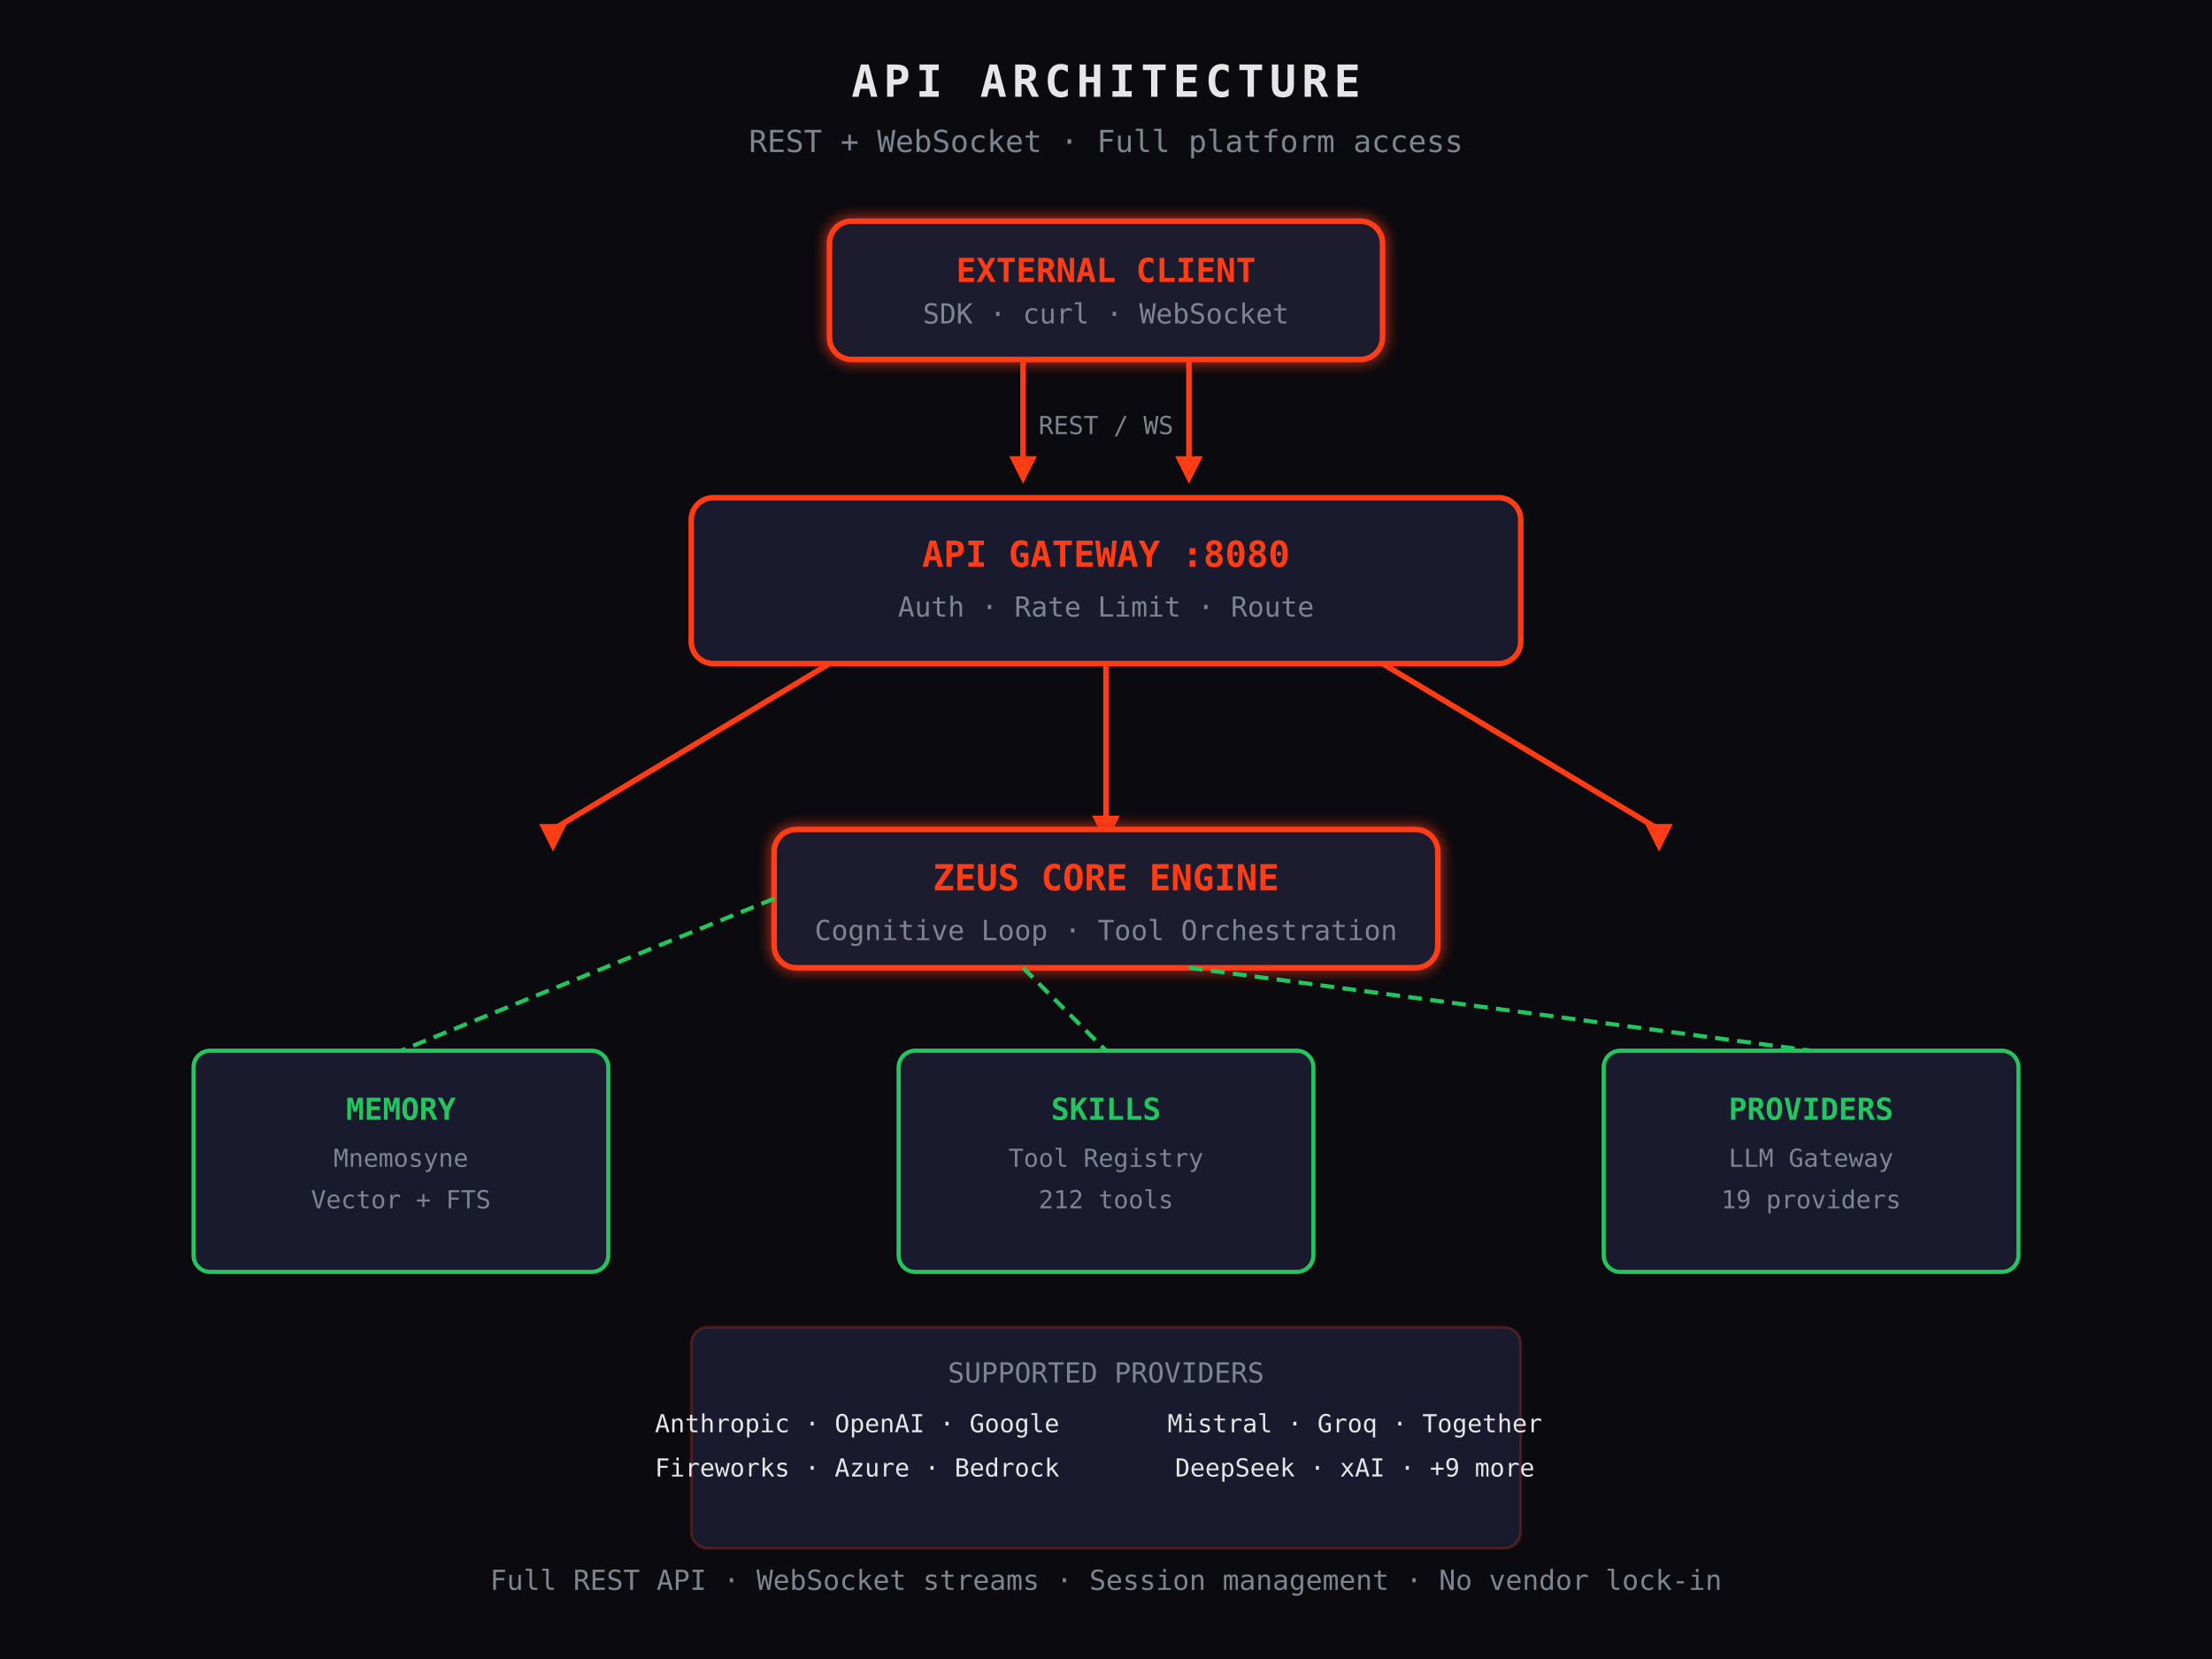
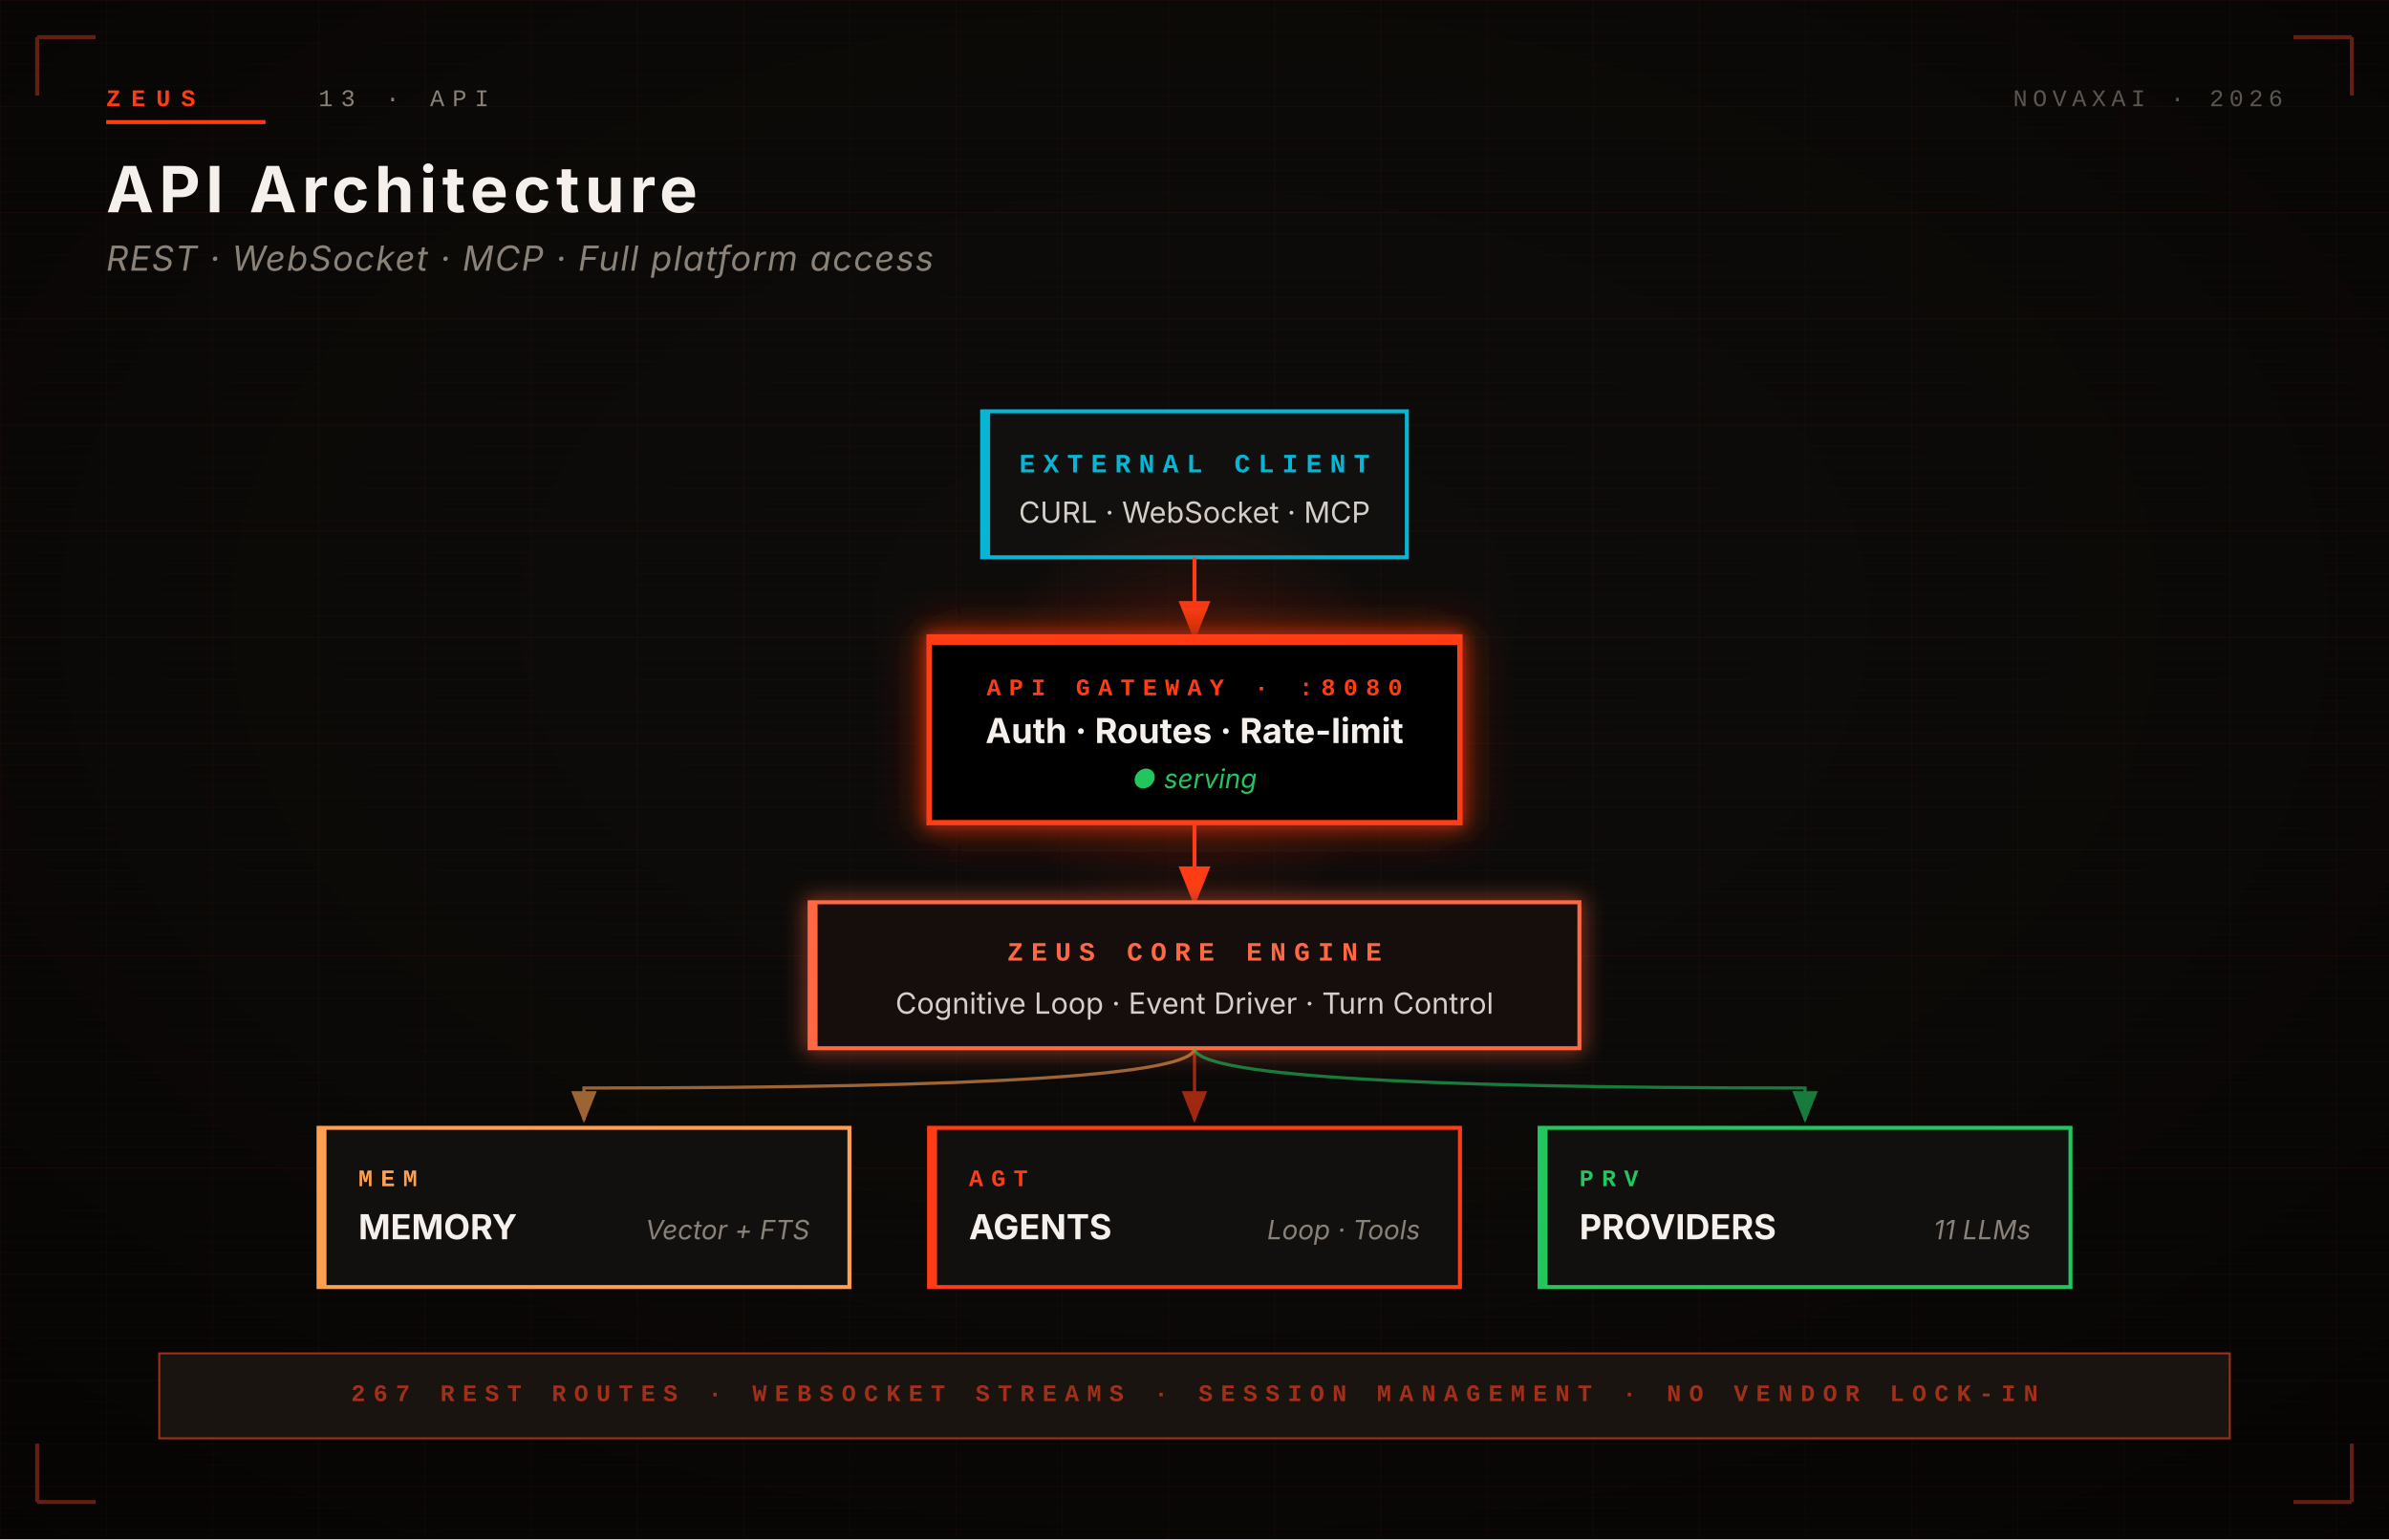
- <svg xmlns="http://www.w3.org/2000/svg" viewBox="0 0 800 600">
+ <svg xmlns="http://www.w3.org/2000/svg" viewBox="0 0 900 580">
  <defs>
-     <filter id="glow" x="-20%" y="-20%" width="140%" height="140%">
-       <feGaussianBlur stdDeviation="2.5" result="coloredBlur" />
+     <filter id="glow-soft" x="-50%" y="-50%" width="200%" height="200%">
+       <feGaussianBlur stdDeviation="4" result="b" />
      <feMerge>
-         <feMergeNode in="coloredBlur" />
+         <feMergeNode in="b" />
        <feMergeNode in="SourceGraphic" />
      </feMerge>
    </filter>
+     <filter id="glow-strong" x="-100%" y="-100%" width="300%" height="300%">
+       <feGaussianBlur stdDeviation="8" result="b1" />
+       <feGaussianBlur stdDeviation="3" in="SourceGraphic" result="b2" />
+       <feMerge>
+         <feMergeNode in="b1" />
+         <feMergeNode in="b2" />
+         <feMergeNode in="SourceGraphic" />
+       </feMerge>
+     </filter>
+     <filter id="glow-inner" x="-20%" y="-20%" width="140%" height="140%">
+       <feGaussianBlur stdDeviation="2" result="b" />
+       <feMerge>
+         <feMergeNode in="b" />
+         <feMergeNode in="SourceGraphic" />
+       </feMerge>
+     </filter>
+     <radialGradient id="bg-rad" cx="50%" cy="40%" r="80%">
+       <stop offset="0%" stop-color="#12100e" stop-opacity="0.7" />
+       <stop offset="100%" stop-color="#050403" stop-opacity="1" />
+     </radialGradient>
+     <pattern id="scanlines" x="0" y="0" width="4" height="4" patternUnits="userSpaceOnUse">
+       <line x1="0" y1="0" x2="4" y2="0" stroke="#ff3c14" stroke-width="0.4" opacity="0.04" />
+     </pattern>
+     <pattern id="grid" x="0" y="0" width="40" height="40" patternUnits="userSpaceOnUse">
+       <path d="M 40 0 L 0 0 0 40" fill="none" stroke="#ff3c14" stroke-width="0.5" opacity="0.05" />
+     </pattern>
+     <marker id="arrow" markerWidth="10" markerHeight="10" refX="9" refY="5" orient="auto">
+       <path d="M0,1 L0,9 L10,5 Z" fill="#ff3c14" />
+     </marker>
+     <marker id="arrow-amber" markerWidth="10" markerHeight="10" refX="9" refY="5" orient="auto">
+       <path d="M0,1 L0,9 L10,5 Z" fill="#ffa050" />
+     </marker>
+     <marker id="arrow-green" markerWidth="10" markerHeight="10" refX="9" refY="5" orient="auto">
+       <path d="M0,1 L0,9 L10,5 Z" fill="#22c55e" />
+     </marker>
+     <marker id="arrow-cyan" markerWidth="10" markerHeight="10" refX="9" refY="5" orient="auto">
+       <path d="M0,1 L0,9 L10,5 Z" fill="#06b6d4" />
+     </marker>
+     <radialGradient id="core-rad" cx="50%" cy="50%" r="50%">
+       <stop offset="0%" stop-color="#ff6842" stop-opacity="0.9" />
+       <stop offset="60%" stop-color="#ff3c14" stop-opacity="0.4" />
+       <stop offset="100%" stop-color="#ff3c14" stop-opacity="0" />
+     </radialGradient>
+     <radialGradient id="orb-crimson" cx="50%" cy="50%" r="50%">
+       <stop offset="0%" stop-color="#ff3c14" stop-opacity="0.5" />
+       <stop offset="100%" stop-color="#ff3c14" stop-opacity="0" />
+     </radialGradient>
+     <radialGradient id="orb-amber" cx="50%" cy="50%" r="50%">
+       <stop offset="0%" stop-color="#ffa050" stop-opacity="0.4" />
+       <stop offset="100%" stop-color="#ffa050" stop-opacity="0" />
+     </radialGradient>
+     <radialGradient id="orb-green" cx="50%" cy="50%" r="50%">
+       <stop offset="0%" stop-color="#22c55e" stop-opacity="0.3" />
+       <stop offset="100%" stop-color="#22c55e" stop-opacity="0" />
+     </radialGradient>
+     <radialGradient id="orb-cyan" cx="50%" cy="50%" r="50%">
+       <stop offset="0%" stop-color="#06b6d4" stop-opacity="0.4" />
+       <stop offset="100%" stop-color="#06b6d4" stop-opacity="0" />
+     </radialGradient>
  </defs>
-   <rect width="800" height="600" fill="#0a0a0f" />
-   <text x="400" y="35" text-anchor="middle" fill="#e6e6e6" font-family="monospace" font-size="16" font-weight="bold" letter-spacing="2">API ARCHITECTURE</text>
-   <text x="400" y="55" text-anchor="middle" fill="#7d8590" font-family="monospace" font-size="11">REST + WebSocket · Full platform access</text>
-   <rect x="300" y="80" width="200" height="50" rx="8" fill="#1a1a2e" stroke="#ff3c14" stroke-width="2" filter="url(#glow)" />
-   <text x="400" y="102" text-anchor="middle" fill="#ff3c14" font-family="monospace" font-size="12" font-weight="bold">EXTERNAL CLIENT</text>
-   <text x="400" y="117" text-anchor="middle" fill="#7d8590" font-family="monospace" font-size="10">SDK · curl · WebSocket</text>
-   <line x1="370" y1="130" x2="370" y2="170" stroke="#ff3c14" stroke-width="2" />
-   <polygon points="370,175 365,165 375,165" fill="#ff3c14" />
-   <line x1="430" y1="130" x2="430" y2="170" stroke="#ff3c14" stroke-width="2" />
-   <polygon points="430,175 425,165 435,165" fill="#ff3c14" />
-   <text x="400" y="157" text-anchor="middle" fill="#7d8590" font-family="monospace" font-size="9">REST / WS</text>
-   <rect x="250" y="180" width="300" height="60" rx="8" fill="#1a1a2e" stroke="#ff3c14" stroke-width="2" />
-   <text x="400" y="205" text-anchor="middle" fill="#ff3c14" font-family="monospace" font-size="13" font-weight="bold">API GATEWAY :8080</text>
-   <text x="400" y="223" text-anchor="middle" fill="#7d8590" font-family="monospace" font-size="10">Auth · Rate Limit · Route</text>
-   <line x1="300" y1="240" x2="200" y2="300" stroke="#ff3c14" stroke-width="2" />
-   <polygon points="195,298 205,298 200,308" fill="#ff3c14" />
-   <line x1="400" y1="240" x2="400" y2="300" stroke="#ff3c14" stroke-width="2" />
-   <polygon points="400,305 395,295 405,295" fill="#ff3c14" />
-   <line x1="500" y1="240" x2="600" y2="300" stroke="#ff3c14" stroke-width="2" />
-   <polygon points="605,298 595,298 600,308" fill="#ff3c14" />
-   <rect x="280" y="300" width="240" height="50" rx="8" fill="#1a1a2e" stroke="#ff3c14" stroke-width="2" filter="url(#glow)" />
-   <text x="400" y="322" text-anchor="middle" fill="#ff3c14" font-family="monospace" font-size="13" font-weight="bold">ZEUS CORE ENGINE</text>
-   <text x="400" y="340" text-anchor="middle" fill="#7d8590" font-family="monospace" font-size="10">Cognitive Loop · Tool Orchestration</text>
-   <rect x="70" y="380" width="150" height="80" rx="6" fill="#1a1a2e" stroke="#22c55e" stroke-width="1.5" />
-   <text x="145" y="405" text-anchor="middle" fill="#22c55e" font-family="monospace" font-size="11" font-weight="bold">MEMORY</text>
-   <text x="145" y="422" text-anchor="middle" fill="#7d8590" font-family="monospace" font-size="9">Mnemosyne</text>
-   <text x="145" y="437" text-anchor="middle" fill="#7d8590" font-family="monospace" font-size="9">Vector + FTS</text>
-   <rect x="325" y="380" width="150" height="80" rx="6" fill="#1a1a2e" stroke="#22c55e" stroke-width="1.5" />
-   <text x="400" y="405" text-anchor="middle" fill="#22c55e" font-family="monospace" font-size="11" font-weight="bold">SKILLS</text>
-   <text x="400" y="422" text-anchor="middle" fill="#7d8590" font-family="monospace" font-size="9">Tool Registry</text>
-   <text x="400" y="437" text-anchor="middle" fill="#7d8590" font-family="monospace" font-size="9">212 tools</text>
-   <rect x="580" y="380" width="150" height="80" rx="6" fill="#1a1a2e" stroke="#22c55e" stroke-width="1.5" />
-   <text x="655" y="405" text-anchor="middle" fill="#22c55e" font-family="monospace" font-size="11" font-weight="bold">PROVIDERS</text>
-   <text x="655" y="422" text-anchor="middle" fill="#7d8590" font-family="monospace" font-size="9">LLM Gateway</text>
-   <text x="655" y="437" text-anchor="middle" fill="#7d8590" font-family="monospace" font-size="9">19 providers</text>
-   <line x1="280" y1="325" x2="145" y2="380" stroke="#22c55e" stroke-width="1.5" stroke-dasharray="5,3" />
-   <line x1="370" y1="350" x2="400" y2="380" stroke="#22c55e" stroke-width="1.5" stroke-dasharray="5,3" />
-   <line x1="430" y1="350" x2="655" y2="380" stroke="#22c55e" stroke-width="1.5" stroke-dasharray="5,3" />
-   <rect x="250" y="480" width="300" height="80" rx="6" fill="#1a1a2e" stroke="rgba(255,60,20,0.25)" stroke-width="1" />
-   <text x="400" y="500" text-anchor="middle" fill="#7d8590" font-family="monospace" font-size="10">SUPPORTED PROVIDERS</text>
-   <text x="310" y="518" text-anchor="middle" fill="#e6e6e6" font-family="monospace" font-size="9">Anthropic · OpenAI · Google</text>
-   <text x="490" y="518" text-anchor="middle" fill="#e6e6e6" font-family="monospace" font-size="9">Mistral · Groq · Together</text>
-   <text x="310" y="534" text-anchor="middle" fill="#e6e6e6" font-family="monospace" font-size="9">Fireworks · Azure · Bedrock</text>
-   <text x="490" y="534" text-anchor="middle" fill="#e6e6e6" font-family="monospace" font-size="9">DeepSeek · xAI · +9 more</text>
-   <text x="400" y="575" text-anchor="middle" fill="#7d8590" font-family="monospace" font-size="10">Full REST API · WebSocket streams · Session management · No vendor lock-in</text>
+   <rect width="900" height="580" fill="#050403" />
+   <rect width="900" height="580" fill="url(#bg-rad)" />
+   <rect width="900" height="580" fill="url(#grid)" />
+   <rect width="900" height="580" fill="url(#scanlines)" />
+   <g stroke="#a0301a" stroke-width="1.5" fill="none" opacity="0.6">
+     <path d="M 14 14 L 14 36 M 14 14 L 36 14" />
+     <path d="M 886 14 L 886 36 M 886 14 L 864 14" />
+     <path d="M 14 566 L 14 544 M 14 566 L 36 566" />
+     <path d="M 886 566 L 886 544 M 886 566 L 864 566" />
+   </g>
+   <line x1="40" y1="46" x2="100" y2="46" stroke="#ff3c14" stroke-width="1.5" />
+   <text x="40" y="40" font-family="'JetBrains Mono', 'IBM Plex Mono', 'Courier New', monospace" font-size="9" fill="#ff3c14" font-weight="700" letter-spacing="4">ZEUS</text>
+   <text x="120" y="40" font-family="'JetBrains Mono', 'IBM Plex Mono', 'Courier New', monospace" font-size="9" fill="#8a8278" letter-spacing="3">13 · API</text>
+   <text x="860" y="40" font-family="'JetBrains Mono', 'IBM Plex Mono', 'Courier New', monospace" font-size="9" fill="#5a5650" text-anchor="end" letter-spacing="2">NOVAXAI · 2026</text>
+   <text x="40" y="80" font-family="Tektur, 'Tektur', 'Inter', 'Helvetica Neue', sans-serif" font-size="24" fill="#f5f0eb" font-weight="700" letter-spacing="2">API Architecture</text>
+   <text x="40" y="102" font-family="Rajdhani, 'Rajdhani', 'Inter', 'Helvetica Neue', sans-serif" font-size="13" fill="#8a8278" font-style="italic" letter-spacing="0.5">REST · WebSocket · MCP · Full platform access</text>
+   <rect x="370" y="155" width="160" height="55" fill="#12100e" stroke="#06b6d4" stroke-width="1.5" />
+   <rect x="370" y="155" width="3" height="55" fill="#06b6d4" />
+   <text x="450" y="178" text-anchor="middle" font-family="'JetBrains Mono', 'IBM Plex Mono', 'Courier New', monospace" font-size="10" fill="#06b6d4" font-weight="700" letter-spacing="3">EXTERNAL CLIENT</text>
+   <text x="450" y="197" text-anchor="middle" font-family="Rajdhani, 'Rajdhani', 'Inter', 'Helvetica Neue', sans-serif" font-size="11" fill="#d4cfc8">CURL · WebSocket · MCP</text>
+   <line x1="450" y1="210" x2="450" y2="240" stroke="#ff3c14" stroke-width="1.5" marker-end="url(#arrow)" />
+   <circle cx="450" cy="270" r="80" fill="url(#orb-crimson)" opacity="0.4" />
+   <rect x="350" y="240" width="200" height="70" fill="#050403" stroke="#ff3c14" stroke-width="2" filter="url(#glow-strong)" />
+   <rect x="350" y="240" width="200" height="3" fill="#ff3c14" />
+   <text x="450" y="262" text-anchor="middle" font-family="'JetBrains Mono', 'IBM Plex Mono', 'Courier New', monospace" font-size="9" fill="#ff3c14" font-weight="700" letter-spacing="3">API GATEWAY · :8080</text>
+   <text x="450" y="280" text-anchor="middle" font-family="Tektur, 'Tektur', 'Inter', 'Helvetica Neue', sans-serif" font-size="13" fill="#f5f0eb" font-weight="700">Auth · Routes · Rate-limit</text>
+   <text x="450" y="297" text-anchor="middle" font-family="Rajdhani, 'Rajdhani', 'Inter', 'Helvetica Neue', sans-serif" font-size="10" fill="#22c55e" font-style="italic">● serving</text>
+   <line x1="450" y1="310" x2="450" y2="340" stroke="#ff3c14" stroke-width="1.5" marker-end="url(#arrow)" />
+   <rect x="305" y="340" width="290" height="55" fill="#12100e" stroke="#ff6842" stroke-width="1.5" filter="url(#glow-soft)" />
+   <rect x="305" y="340" width="3" height="55" fill="#ff6842" />
+   <text x="450" y="362" text-anchor="middle" font-family="'JetBrains Mono', 'IBM Plex Mono', 'Courier New', monospace" font-size="10" fill="#ff6842" font-weight="700" letter-spacing="3">ZEUS CORE ENGINE</text>
+   <text x="450" y="382" text-anchor="middle" font-family="Rajdhani, 'Rajdhani', 'Inter', 'Helvetica Neue', sans-serif" font-size="11" fill="#d4cfc8">Cognitive Loop · Event Driver · Turn Control</text>
+   <path d="M 450 395 Q 450 410 220.0 410 L 220.0 422" stroke="#ffa050" stroke-width="1.2" opacity="0.6" fill="none" marker-end="url(#arrow-amber)" />
+   <rect x="120.0" y="425" width="200" height="60" fill="#12100e" stroke="#ffa050" stroke-width="1.5" />
+   <rect x="120.0" y="425" width="3" height="60" fill="#ffa050" />
+   <text x="135.0" y="447" font-family="'JetBrains Mono', 'IBM Plex Mono', 'Courier New', monospace" font-size="9" fill="#ffa050" font-weight="700" letter-spacing="3">MEM</text>
+   <text x="135.0" y="467" font-family="Tektur, 'Tektur', 'Inter', 'Helvetica Neue', sans-serif" font-size="13" fill="#f5f0eb" font-weight="700">MEMORY</text>
+   <text x="305.0" y="467" text-anchor="end" font-family="Rajdhani, 'Rajdhani', 'Inter', 'Helvetica Neue', sans-serif" font-size="10" fill="#8a8278" font-style="italic">Vector + FTS</text>
+   <path d="M 450 395 Q 450 410 450.0 410 L 450.0 422" stroke="#ff3c14" stroke-width="1.2" opacity="0.6" fill="none" marker-end="url(#arrow)" />
+   <rect x="350.0" y="425" width="200" height="60" fill="#12100e" stroke="#ff3c14" stroke-width="1.5" />
+   <rect x="350.0" y="425" width="3" height="60" fill="#ff3c14" />
+   <text x="365.0" y="447" font-family="'JetBrains Mono', 'IBM Plex Mono', 'Courier New', monospace" font-size="9" fill="#ff3c14" font-weight="700" letter-spacing="3">AGT</text>
+   <text x="365.0" y="467" font-family="Tektur, 'Tektur', 'Inter', 'Helvetica Neue', sans-serif" font-size="13" fill="#f5f0eb" font-weight="700">AGENTS</text>
+   <text x="535.0" y="467" text-anchor="end" font-family="Rajdhani, 'Rajdhani', 'Inter', 'Helvetica Neue', sans-serif" font-size="10" fill="#8a8278" font-style="italic">Loop · Tools</text>
+   <path d="M 450 395 Q 450 410 680.0 410 L 680.0 422" stroke="#22c55e" stroke-width="1.2" opacity="0.6" fill="none" marker-end="url(#arrow-green)" />
+   <rect x="580.0" y="425" width="200" height="60" fill="#12100e" stroke="#22c55e" stroke-width="1.5" />
+   <rect x="580.0" y="425" width="3" height="60" fill="#22c55e" />
+   <text x="595.0" y="447" font-family="'JetBrains Mono', 'IBM Plex Mono', 'Courier New', monospace" font-size="9" fill="#22c55e" font-weight="700" letter-spacing="3">PRV</text>
+   <text x="595.0" y="467" font-family="Tektur, 'Tektur', 'Inter', 'Helvetica Neue', sans-serif" font-size="13" fill="#f5f0eb" font-weight="700">PROVIDERS</text>
+   <text x="765.0" y="467" text-anchor="end" font-family="Rajdhani, 'Rajdhani', 'Inter', 'Helvetica Neue', sans-serif" font-size="10" fill="#8a8278" font-style="italic">11 LLMs</text>
+   <rect x="60" y="510" width="780" height="32" fill="#1a1410" stroke="#a0301a" stroke-width="0.75" />
+   <text x="450.0" y="528" text-anchor="middle" font-family="'JetBrains Mono', 'IBM Plex Mono', 'Courier New', monospace" font-size="9" fill="#a0301a" font-weight="700" letter-spacing="3">267 REST ROUTES  ·  WEBSOCKET STREAMS  ·  SESSION MANAGEMENT  ·  NO VENDOR LOCK-IN</text>
</svg>
